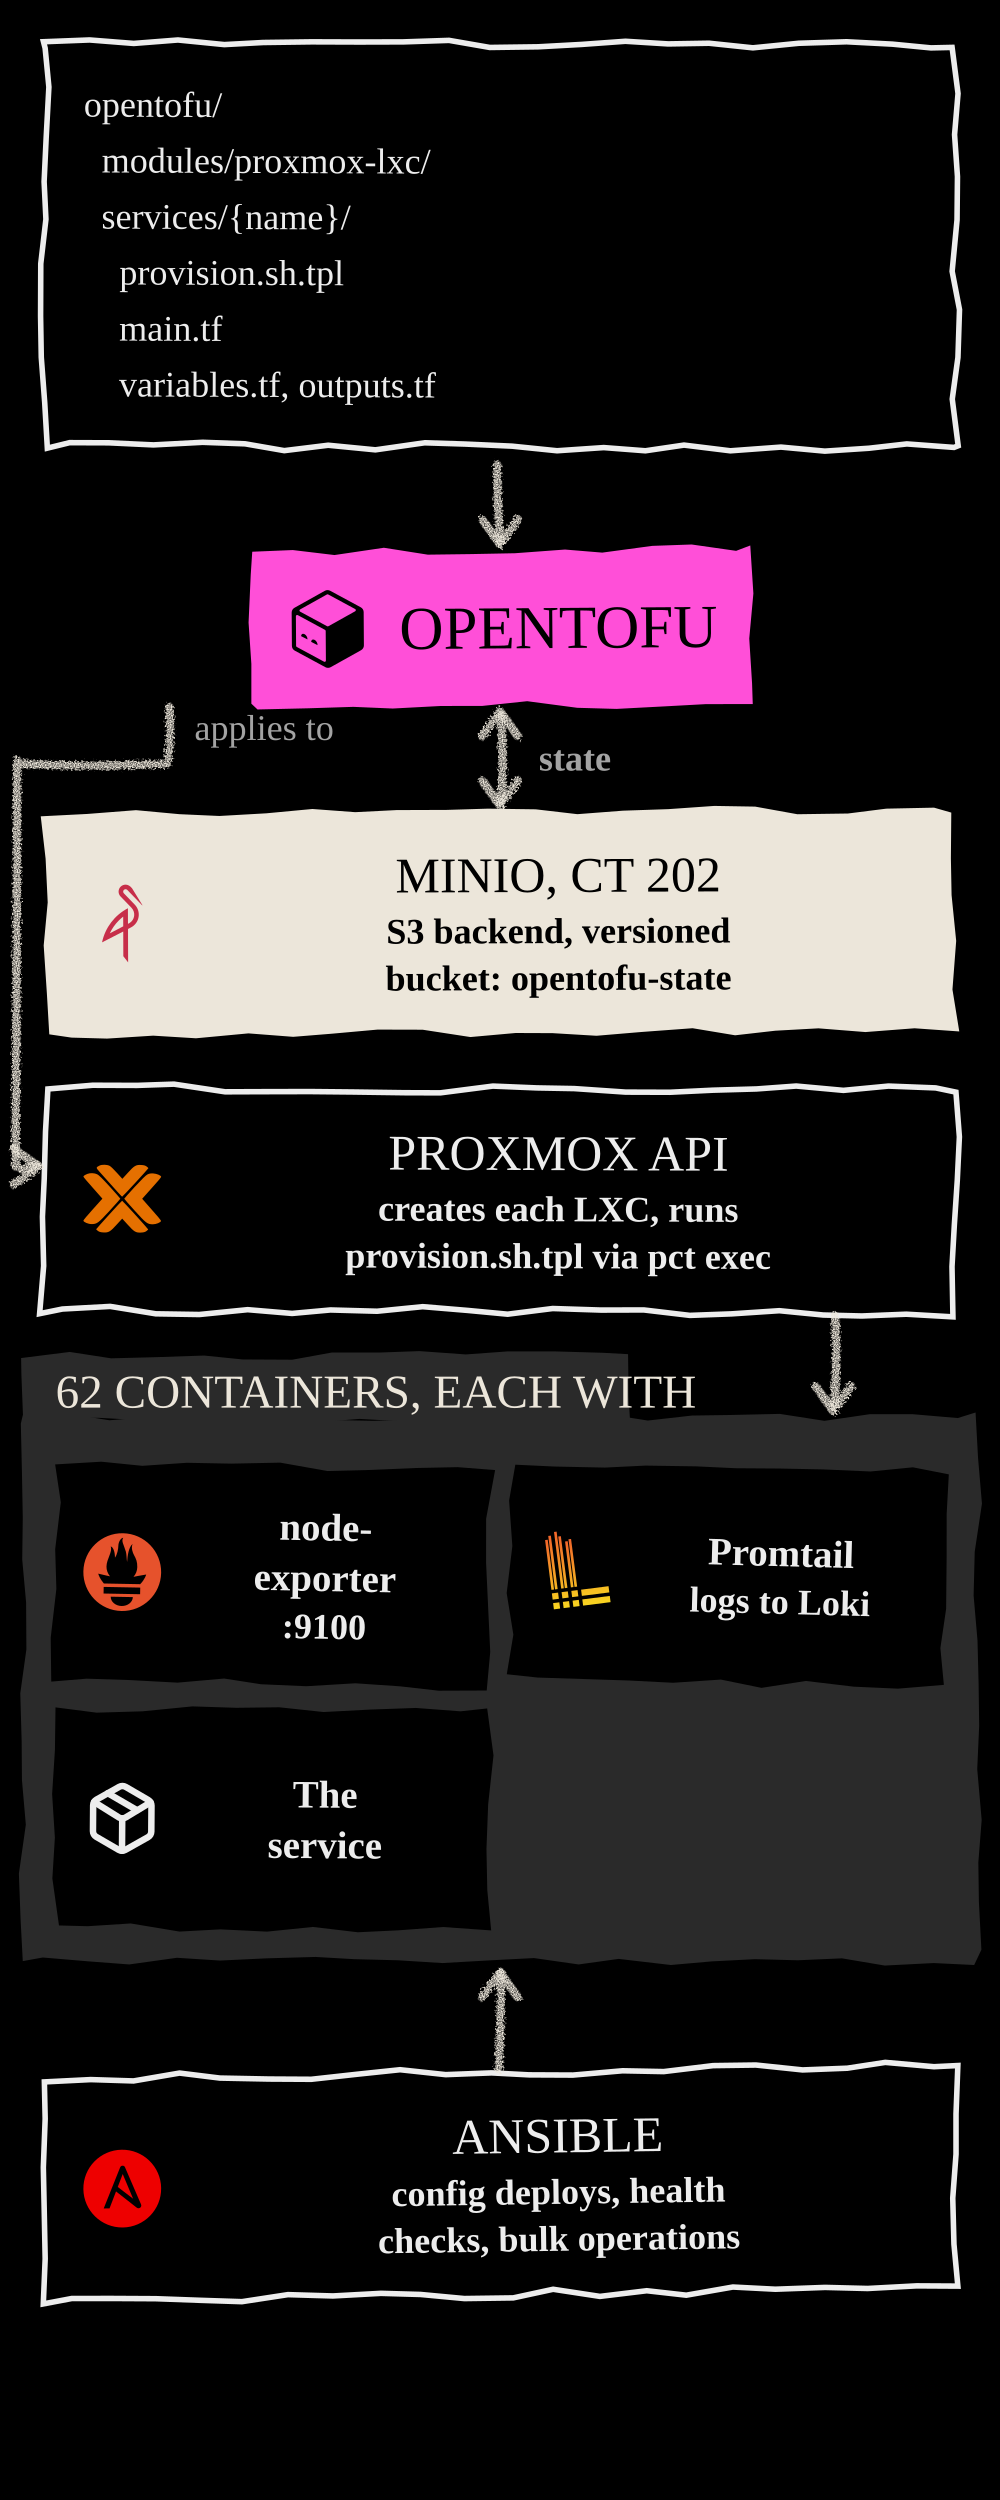
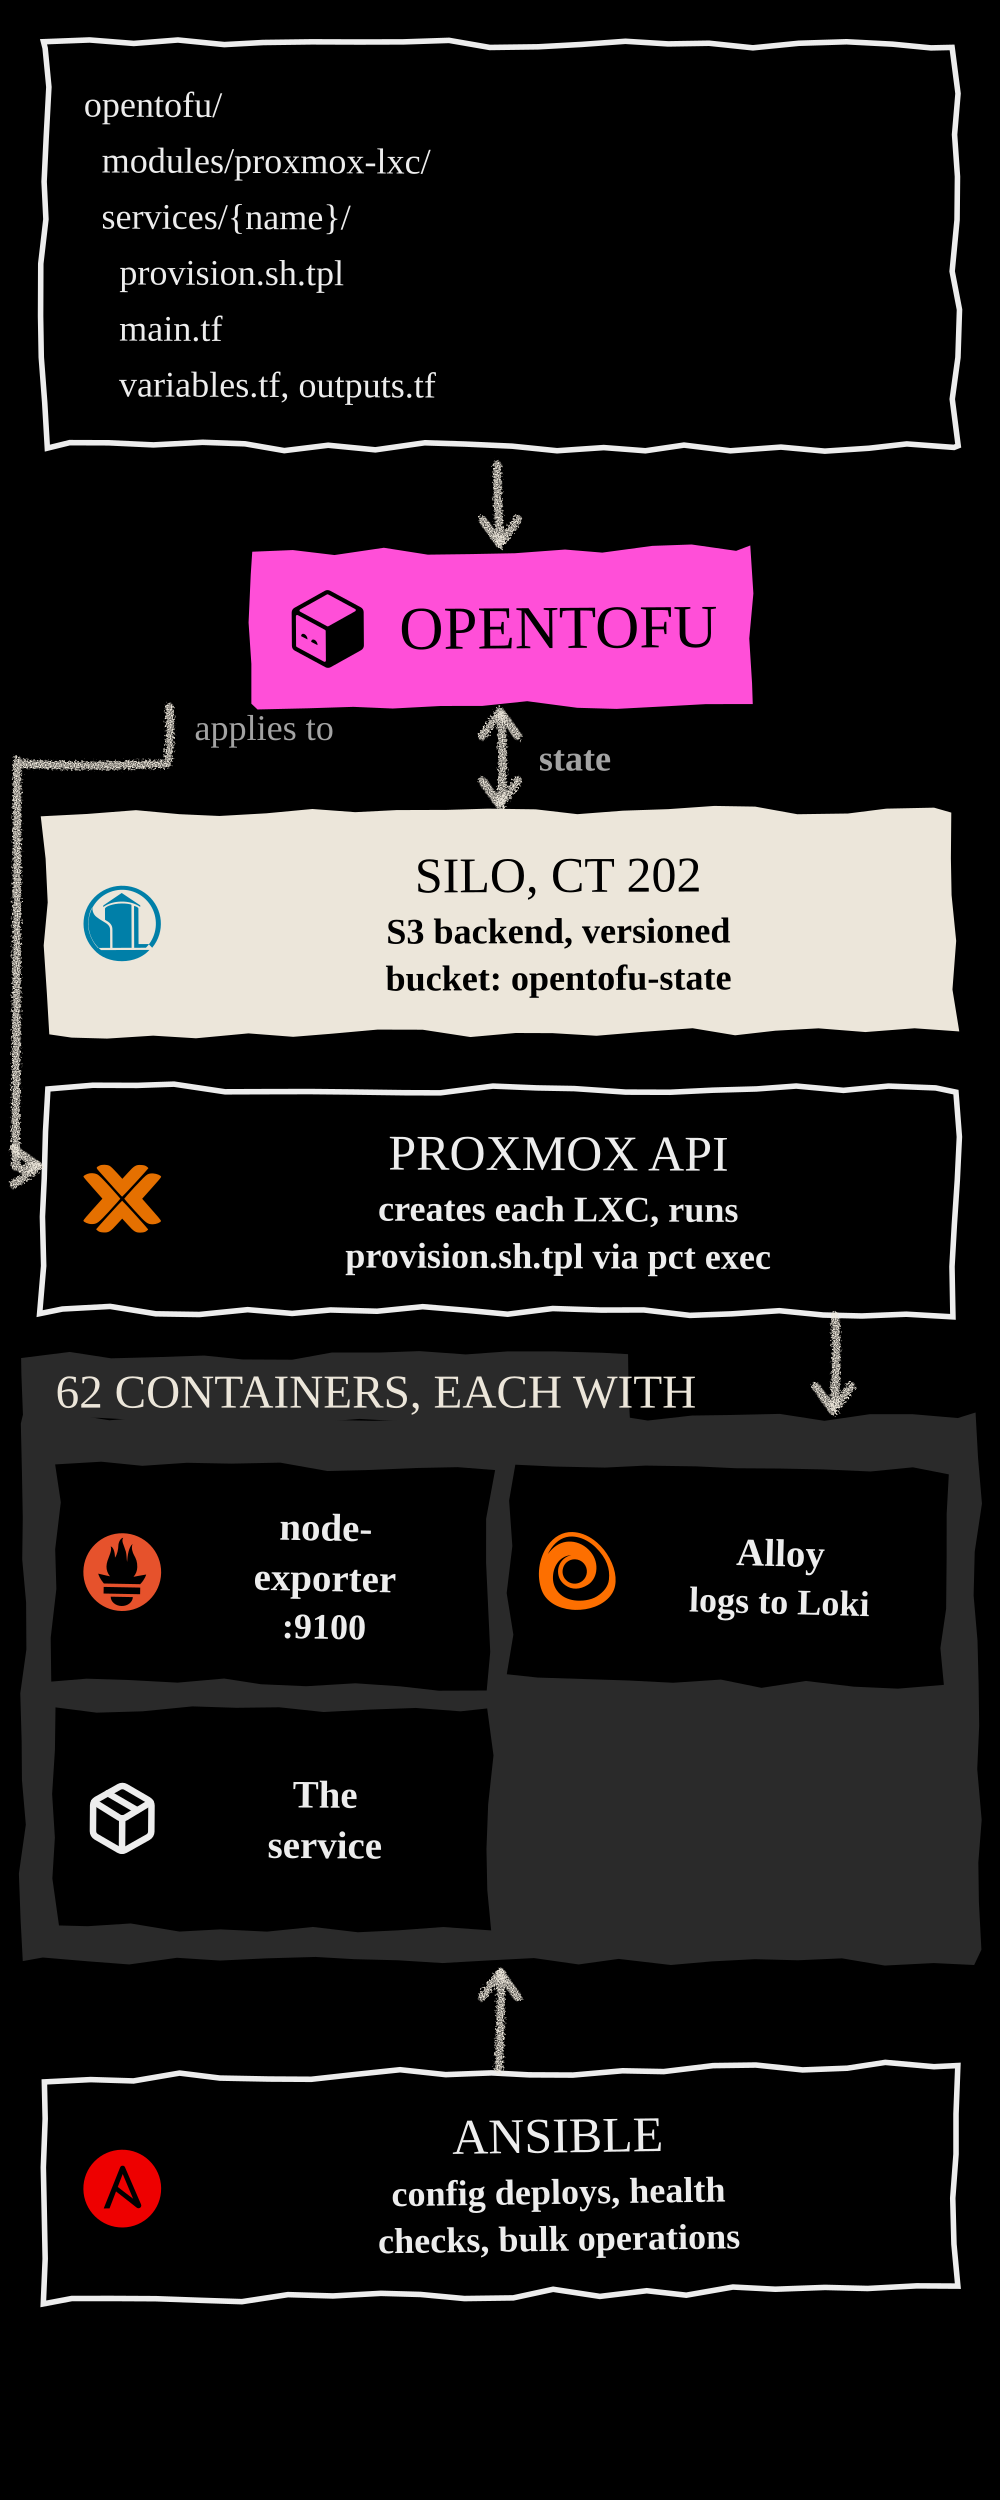
- <svg xmlns="http://www.w3.org/2000/svg" viewBox="0 0 360 900" width="360" height="900" role="img" aria-label="The OpenTofu setup: a Git repo holds a reusable Debian 12 LXC baseline module and one directory per service (provision.sh.tpl, main.tf, variables and outputs). OpenTofu reads and writes its state in MinIO (CT 202 at 192.168.0.202:9000, bucket opentofu-state, a versioned, self-hosted S3 backend) and applies to the Proxmox API, which creates each LXC and runs provision.sh.tpl through pct exec. That gives 62 containers, each running Prometheus node-exporter on port 9100, Promtail shipping logs to Loki, and the service itself. Ansible handles the operational layer across them: config deploys, health-check rollouts and bulk operations.">
+ <svg xmlns="http://www.w3.org/2000/svg" viewBox="0 0 360 900" width="360" height="900" role="img" aria-label="The OpenTofu setup: a Git repo holds a reusable Debian 13 LXC baseline module and one directory per service (provision.sh.tpl, main.tf, variables and outputs). OpenTofu reads and writes its state in Silo, the maintained MinIO fork (CT 202 at 192.168.0.202:9000, bucket opentofu-state, a versioned, self-hosted S3 backend) and applies to the Proxmox API, which creates each LXC and runs provision.sh.tpl through pct exec. That gives 62 containers, each running Prometheus node-exporter on port 9100, Grafana Alloy shipping logs to Loki, and the service itself. Ansible handles the operational layer across them: config deploys, health-check rollouts and bulk operations.">
  <defs>
    <filter id="opentofu-proxmox-immutable-homelab-tofu-flow-phone-crayon-1" filterUnits="userSpaceOnUse" x="168" y="156.4" width="23" height="49.6">
      <feTurbulence type="fractalNoise" baseFrequency="1.2" numOctaves="2" seed="3" result="n" />
      <feDisplacementMap in="SourceGraphic" in2="n" scale="2.5" result="d" />
      <feTurbulence type="fractalNoise" baseFrequency="2.2" seed="8" result="g" />
      <feColorMatrix in="g" type="matrix" values="0 0 0 0 0  0 0 0 0 0  0 0 0 0 0  0 0 0 -1.6 1.5" result="holes" />
      <feComposite in="d" in2="holes" operator="in" />
    </filter>
    <filter id="opentofu-proxmox-immutable-homelab-tofu-flow-phone-crayon-2" filterUnits="userSpaceOnUse" x="162.6" y="176" width="34.8" height="31">
      <feTurbulence type="fractalNoise" baseFrequency="1.2" numOctaves="2" seed="3" result="n" />
      <feDisplacementMap in="SourceGraphic" in2="n" scale="2.5" result="d" />
      <feTurbulence type="fractalNoise" baseFrequency="2.2" seed="8" result="g" />
      <feColorMatrix in="g" type="matrix" values="0 0 0 0 0  0 0 0 0 0  0 0 0 0 0  0 0 0 -1.6 1.5" result="holes" />
      <feComposite in="d" in2="holes" operator="in" />
    </filter>
    <filter id="opentofu-proxmox-immutable-homelab-tofu-flow-phone-crayon-3" filterUnits="userSpaceOnUse" x="169.2" y="246.3" width="23.5" height="53.8">
      <feTurbulence type="fractalNoise" baseFrequency="1.2" numOctaves="2" seed="3" result="n" />
      <feDisplacementMap in="SourceGraphic" in2="n" scale="2.5" result="d" />
      <feTurbulence type="fractalNoise" baseFrequency="2.2" seed="8" result="g" />
      <feColorMatrix in="g" type="matrix" values="0 0 0 0 0  0 0 0 0 0  0 0 0 0 0  0 0 0 -1.6 1.5" result="holes" />
      <feComposite in="d" in2="holes" operator="in" />
    </filter>
    <filter id="opentofu-proxmox-immutable-homelab-tofu-flow-phone-crayon-4" filterUnits="userSpaceOnUse" x="162.6" y="270" width="34.8" height="31">
      <feTurbulence type="fractalNoise" baseFrequency="1.2" numOctaves="2" seed="3" result="n" />
      <feDisplacementMap in="SourceGraphic" in2="n" scale="2.5" result="d" />
      <feTurbulence type="fractalNoise" baseFrequency="2.2" seed="8" result="g" />
      <feColorMatrix in="g" type="matrix" values="0 0 0 0 0  0 0 0 0 0  0 0 0 0 0  0 0 0 -1.6 1.5" result="holes" />
      <feComposite in="d" in2="holes" operator="in" />
    </filter>
    <filter id="opentofu-proxmox-immutable-homelab-tofu-flow-phone-crayon-5" filterUnits="userSpaceOnUse" x="162.6" y="245" width="34.8" height="31">
      <feTurbulence type="fractalNoise" baseFrequency="1.2" numOctaves="2" seed="3" result="n" />
      <feDisplacementMap in="SourceGraphic" in2="n" scale="2.5" result="d" />
      <feTurbulence type="fractalNoise" baseFrequency="2.2" seed="8" result="g" />
      <feColorMatrix in="g" type="matrix" values="0 0 0 0 0  0 0 0 0 0  0 0 0 0 0  0 0 0 -1.6 1.5" result="holes" />
      <feComposite in="d" in2="holes" operator="in" />
    </filter>
    <filter id="opentofu-proxmox-immutable-homelab-tofu-flow-phone-crayon-6" filterUnits="userSpaceOnUse" x="-5.4" y="243.6" width="78" height="188.2">
      <feTurbulence type="fractalNoise" baseFrequency="1.2" numOctaves="2" seed="3" result="n" />
      <feDisplacementMap in="SourceGraphic" in2="n" scale="2.5" result="d" />
      <feTurbulence type="fractalNoise" baseFrequency="2.2" seed="8" result="g" />
      <feColorMatrix in="g" type="matrix" values="0 0 0 0 0  0 0 0 0 0  0 0 0 0 0  0 0 0 -1.6 1.5" result="holes" />
      <feComposite in="d" in2="holes" operator="in" />
    </filter>
    <filter id="opentofu-proxmox-immutable-homelab-tofu-flow-phone-crayon-7" filterUnits="userSpaceOnUse" x="-6" y="402.6" width="31" height="34.8">
      <feTurbulence type="fractalNoise" baseFrequency="1.2" numOctaves="2" seed="3" result="n" />
      <feDisplacementMap in="SourceGraphic" in2="n" scale="2.5" result="d" />
      <feTurbulence type="fractalNoise" baseFrequency="2.2" seed="8" result="g" />
      <feColorMatrix in="g" type="matrix" values="0 0 0 0 0  0 0 0 0 0  0 0 0 0 0  0 0 0 -1.6 1.5" result="holes" />
      <feComposite in="d" in2="holes" operator="in" />
    </filter>
    <filter id="opentofu-proxmox-immutable-homelab-tofu-flow-phone-crayon-8" filterUnits="userSpaceOnUse" x="289.2" y="462.7" width="23.4" height="54.9">
      <feTurbulence type="fractalNoise" baseFrequency="1.2" numOctaves="2" seed="3" result="n" />
      <feDisplacementMap in="SourceGraphic" in2="n" scale="2.5" result="d" />
      <feTurbulence type="fractalNoise" baseFrequency="2.2" seed="8" result="g" />
      <feColorMatrix in="g" type="matrix" values="0 0 0 0 0  0 0 0 0 0  0 0 0 0 0  0 0 0 -1.6 1.5" result="holes" />
      <feComposite in="d" in2="holes" operator="in" />
    </filter>
    <filter id="opentofu-proxmox-immutable-homelab-tofu-flow-phone-crayon-9" filterUnits="userSpaceOnUse" x="282.6" y="488" width="34.8" height="31">
      <feTurbulence type="fractalNoise" baseFrequency="1.2" numOctaves="2" seed="3" result="n" />
      <feDisplacementMap in="SourceGraphic" in2="n" scale="2.5" result="d" />
      <feTurbulence type="fractalNoise" baseFrequency="2.2" seed="8" result="g" />
      <feColorMatrix in="g" type="matrix" values="0 0 0 0 0  0 0 0 0 0  0 0 0 0 0  0 0 0 -1.6 1.5" result="holes" />
      <feComposite in="d" in2="holes" operator="in" />
    </filter>
    <filter id="opentofu-proxmox-immutable-homelab-tofu-flow-phone-crayon-10" filterUnits="userSpaceOnUse" x="168.5" y="699.2" width="22.9" height="56.6">
      <feTurbulence type="fractalNoise" baseFrequency="1.2" numOctaves="2" seed="3" result="n" />
      <feDisplacementMap in="SourceGraphic" in2="n" scale="2.5" result="d" />
      <feTurbulence type="fractalNoise" baseFrequency="2.2" seed="8" result="g" />
      <feColorMatrix in="g" type="matrix" values="0 0 0 0 0  0 0 0 0 0  0 0 0 0 0  0 0 0 -1.6 1.5" result="holes" />
      <feComposite in="d" in2="holes" operator="in" />
    </filter>
    <filter id="opentofu-proxmox-immutable-homelab-tofu-flow-phone-crayon-11" filterUnits="userSpaceOnUse" x="162.6" y="699" width="34.8" height="31">
      <feTurbulence type="fractalNoise" baseFrequency="1.2" numOctaves="2" seed="3" result="n" />
      <feDisplacementMap in="SourceGraphic" in2="n" scale="2.5" result="d" />
      <feTurbulence type="fractalNoise" baseFrequency="2.2" seed="8" result="g" />
      <feColorMatrix in="g" type="matrix" values="0 0 0 0 0  0 0 0 0 0  0 0 0 0 0  0 0 0 -1.6 1.5" result="holes" />
      <feComposite in="d" in2="holes" operator="in" />
    </filter>
  </defs>
  <rect width="360" height="900" fill="#000000" />
  <path class="d-paper" d="M8.2,509.5 L23.8,508.8 L39.4,511.3 L55.3,510 L71.7,508.8 L87.2,510.5 L103.3,509 L119.5,511.2 L134.5,511.5 L153.5,510.9 L169.2,509.7 L184.1,508.6 L199.3,508.6 L214.9,508.5 L233.2,511.4 L249.1,509.6 L262.8,509.4 L280.7,509 L296.8,511.5 L313.2,509.1 L328.4,509.1 L344.8,510.5 L351.2,508.5 L352.1,524.9 L353.5,541.3 L350.9,558.6 L350.5,574.4 L351.9,590.6 L352.3,606.3 L352.5,621.3 L351.8,636.9 L353.4,655.2 L352.2,670.5 L352.4,684.7 L353.3,701.9 L350.7,707.4 L336.1,706.7 L318.5,707.6 L303.1,705 L287.2,705.7 L271.8,705.3 L256.2,706.1 L241.5,707.4 L222.7,705.2 L208.3,707.2 L192.2,704.9 L176.9,705.7 L159.2,706.7 L143.3,705.7 L127.5,705.3 L113.6,704.5 L96,705 L79.2,705.8 L63.7,704.8 L46.5,707.2 L32,706.1 L15.4,704.7 L8.2,706 L7.4,690.8 L6.8,674.5 L9.3,656.9 L7.9,640.8 L7.8,627 L7.3,609.6 L9.5,593.8 L9.4,576.9 L8,561.4 L8.2,546.4 L7.9,530 L7.5,512.5 Z" fill="#2a2a2a" />
  <path class="d-paper" d="M7.6,488.9 L25.1,486.7 L40,489 L55.6,488.6 L73.5,488 L87.3,489.4 L105.2,489.5 L119.5,486.9 L137,486.9 L151,486.4 L167.7,487.6 L182.8,486.5 L199.6,486.5 L216.9,487 L226.1,487.5 L226.3,502.7 L226.8,511.3 L209.4,511.7 L192.5,511.1 L178.9,511.1 L161.3,512.7 L145.5,511.7 L129.4,510.8 L113.2,512.1 L96.7,513.1 L81.8,512.1 L65.6,512.9 L49.8,511.2 L35.2,510.4 L18.4,510.5 L8.4,512.8 L7.7,494.8 Z" fill="#2a2a2a" />
  <text x="20" y="501" font-family="var(--font-anton, Anton), Impact, sans-serif" font-size="17" fill="#ece6da" text-anchor="start" dominant-baseline="central">62 CONTAINERS, EACH WITH</text>
  <g transform="rotate(0.2 180 88.5)">
    <path class="d-paper" d="M15.4,15.6 L32,14.9 L47.9,16.1 L63.8,14.8 L80.5,16.4 L94.5,15.6 L111.9,15.3 L129.1,15.3 L145,15.2 L161.4,14.6 L176.1,17.1 L193.5,16.8 L209,15.9 L224.9,14.7 L240.3,15.6 L255,15.3 L270.8,16.9 L287.3,15.2 L304.5,14.6 L321,15.4 L334.9,16.7 L342.5,16.5 L344.7,33.1 L343.5,47.9 L344.6,63 L344.5,78.6 L342.8,97.1 L345.5,110.9 L345,128.1 L343,143.1 L345.2,159.9 L343.7,160.5 L326.7,159.3 L313.1,160.9 L297.2,162 L281.4,160.6 L263.2,162 L246.5,160 L232.6,162.1 L217.6,161 L200.8,162.2 L184.6,160.6 L167.6,159.9 L153.1,159.5 L135.4,162.1 L118.4,160.5 L102.6,162.5 L88.5,160.1 L73.2,159.6 L55.5,160.6 L39.3,159.9 L25.3,159.9 L17.3,161.9 L16.3,145.6 L15,129.2 L14.7,114.4 L14.7,95.5 L16.5,79.5 L15.8,66 L16.5,49.9 L17.4,31.9 L16,17.9 Z" fill="#000000" stroke="#ededed" stroke-width="2" />
    <text x="30" y="38.1" font-family="var(--font-jetbrains-mono, 'JetBrains Mono'), Menlo, monospace" font-size="13" fill="#ededed" text-anchor="start" dominant-baseline="central" xml:space="preserve">opentofu/</text>
    <text x="30" y="58.2" font-family="var(--font-jetbrains-mono, 'JetBrains Mono'), Menlo, monospace" font-size="13" fill="#ededed" text-anchor="start" dominant-baseline="central" xml:space="preserve">  modules/proxmox-lxc/</text>
    <text x="30" y="78.4" font-family="var(--font-jetbrains-mono, 'JetBrains Mono'), Menlo, monospace" font-size="13" fill="#ededed" text-anchor="start" dominant-baseline="central" xml:space="preserve">  services/{name}/</text>
    <text x="30" y="98.5" font-family="var(--font-jetbrains-mono, 'JetBrains Mono'), Menlo, monospace" font-size="13" fill="#ededed" text-anchor="start" dominant-baseline="central" xml:space="preserve">    provision.sh.tpl</text>
    <text x="30" y="118.7" font-family="var(--font-jetbrains-mono, 'JetBrains Mono'), Menlo, monospace" font-size="13" fill="#ededed" text-anchor="start" dominant-baseline="central" xml:space="preserve">    main.tf</text>
    <text x="30" y="138.8" font-family="var(--font-jetbrains-mono, 'JetBrains Mono'), Menlo, monospace" font-size="13" fill="#ededed" text-anchor="start" dominant-baseline="central" xml:space="preserve">    variables.tf, outputs.tf</text>
  </g>
  <g transform="rotate(-0.4 180 226)">
    <path class="d-paper" d="M91,198 L105.6,197.5 L120.6,199.4 L138.4,196.9 L154.2,199.5 L169.9,199.4 L185.6,199.2 L203.6,198 L217,199.2 L235,196.9 L249.2,196.5 L265.2,198.9 L270.3,197 L271.3,214.3 L269.7,230.5 L270.6,246.6 L270.8,254.1 L254,254 L239.2,254.7 L221.7,255.5 L207.6,255 L189.6,252.5 L173.3,254.1 L158.6,254 L141.2,254.8 L127,254.1 L110.8,254.5 L92.5,254.8 L90.3,252.7 L90.4,238.4 L89.5,223.5 L90.4,206.3 Z" fill="#ff4fd8" />
    <svg x="104" y="212" width="28" height="28" viewBox="0 0 24 24">
      <g fill="#000000">
        <path d="m10.184 23.25.002-.01-.033-.017-8.388-4.611a1.684 1.684 0 0 1-.873-1.475V6.864c0-.614.335-1.18.873-1.476l9.424-5.18a1.687 1.687 0 0 1 1.622 0l8.31 4.568.022.012.006.002-.004-.001 1.09.599c.538.296.873.862.873 1.476v10.273c0 .614-.335 1.179-.873 1.475l-8.388 4.611-.03.016-1.006.553c-.505.277-1.117.277-1.622 0l-1.003-.552-.002.01Zm.603-1.158-.005-.001.012.006c.252.123.55-.055.558-.338l.001-9.147c0-.141-.078-.272-.202-.34L2.763 7.661c-.259-.142-.576.045-.576.341v9.135c0 .141.077.272.201.34l8.394 4.613.005.002Zm.556-.327Zm0 0Zm-2.539-4.802-.005.003-1.959-1.031-.003-.004c.001-.003.001-.007.001-.01.023-.305.153-.525.346-.632.194-.107.45-.101.72.041.272.143.508.397.671.691.163.293.252.628.229.935v.007ZM5.71 15.177l-.005.002-1.96-1.031-.002-.004.001-.01c.022-.304.152-.524.346-.632.194-.107.449-.101.72.042.271.143.508.396.671.69.162.294.252.628.229.935v.008Zm14.981-8.999-.003-.018a.382.382 0 0 0-.191-.25l-8.31-4.567a.388.388 0 0 0-.374 0L3.503 5.91c-.162.089-.226.265-.193.423l.009.007-.009-.007c.022.1.083.194.183.253l8.32 4.572c.116.064.258.064.374 0l8.321-4.573c.151-.089.212-.256.183-.407Zm-17.37.16Zm-.002.002c0-.001-.003-.003-.005-.006-.002-.002-.004-.004-.004-.003l.009.009Zm-.467-1.56-.003.002c.002.004.005.006.005.006l-.002-.008Zm.007.007c-.001.001-.002.001-.003.001h-.002l.005-.001Z" />
      </g>
    </svg>
    <text x="201" y="226" font-family="var(--font-anton, Anton), Impact, sans-serif" font-size="22" fill="#000000" text-anchor="middle" dominant-baseline="central">OPENTOFU</text>
  </g>
  <text x="194" y="273" font-family="var(--font-hanken-grotesk, 'Hanken Grotesk'), Arial, sans-serif" font-size="13" font-weight="700" fill="#a3a3a3" text-anchor="start" dominant-baseline="central">state</text>
  <g transform="rotate(-0.2 180 332)">
    <path class="d-paper" d="M14.8,293.3 L31.6,292.5 L49.1,291.2 L64.7,292.7 L79.1,293.4 L96,292.5 L112.6,291 L128,292.2 L142.9,291.5 L160.9,291.5 L175.8,291.1 L193,291.4 L208,293.2 L224.4,292 L240.8,291.5 L257.3,290.4 L272,290.7 L287.2,293.5 L305.4,293.3 L319.2,291.6 L336.4,291.3 L342.6,293.1 L342.4,309.6 L342.6,322.8 L344.2,339.3 L342.8,356.8 L345.2,371.9 L329.1,370.7 L311.4,372 L294.5,370.6 L279,371.4 L264.5,373 L249.2,370.4 L230.7,371.7 L214.6,373 L198.8,372 L185.5,371.9 L169.2,373.3 L152,370.6 L135.8,370.5 L119.6,371.9 L105.4,373 L89.3,371.7 L70.4,373.4 L55,372.4 L38.4,373.4 L25.6,373 L17.6,371.8 L16.8,357.3 L15.7,339.8 L17.2,324.3 L16.5,308.6 Z" fill="#ece6da" />
-     <svg x="30" y="318" width="28" height="28" viewBox="0 0 24 24">
-       <g fill="#C72E49">
-         <path d="M13.207.006c-.622-.048-1.2.194-1.621.582a2.15 2.15 0 0 0-.094 3.035l3.408 3.551a3.042 3.042 0 0 1-.664 4.688l-.463.238V7.285a15.42 15.42 0 0 0-8.017 10.486v.018l6.549-3.328v7.621L13.779 24V13.682l.896-.463a4.443 4.443 0 0 0 1.221-7.029l-3.371-3.525a.749.749 0 0 1 .037-1.055.752.752 0 0 1 1.057.037l.467.486-.006.006 4.07 4.244a.057.057 0 0 0 .082 0 .06.06 0 0 0 0-.07l-3.141-5.143-.148.142.148-.144C14.495.393 13.829.054 13.207.006Zm-.902 9.865v2.994l-4.152 2.148a13.979 13.979 0 0 1 2.768-3.928 14.178 14.178 0 0 1 1.385-1.215z" />
+     <svg x="30" y="318" width="28" height="28" viewBox="230 213 570 570">
+       <g fill="#007FA8">
+         <path d="M 734 676 A 283.5 278.5 0 1 0 310 692 L 359 692 A 247 248.5 0 1 1 688 676 Z M 300.57 375 C 292 390 300 430 328 450 C 343 461 357 472 374 481 C 410 501 426 517 426 544 L 426 676 L 336 676 C 308 647 286 608 274 565 C 262 522 263 479 272 439 C 278 413 286 389 300.57 375 Z M 602 373 Q 602 368 607 370 C 619 374 634 381 634 389 L 634 647 Q 634 649 636 649 L 708 649 L 734 676 L 602 676 Z M 310 692 L 714 692 C 668 743 596 774 512 774 C 428 774 355 743 310 692 Z M 389 389 C 389 374 447 351 512 351 C 540 351 565 354 580 359 Q 583 360 583 364 L 583 676 L 443 676 L 443 541 C 443 509 426 490 389 470 Z M 512 274 L 647 365 Q 649 370 647 376 C 609 350 563 337 512 337 C 460 337 414 350 377 376 Q 375 370 377 365 Z" />
      </g>
    </svg>
-     <text x="201" y="315.1" font-family="var(--font-anton, Anton), Impact, sans-serif" font-size="18" fill="#000000" text-anchor="middle" dominant-baseline="central">MINIO, CT 202</text>
+     <text x="201" y="315.1" font-family="var(--font-anton, Anton), Impact, sans-serif" font-size="18" fill="#000000" text-anchor="middle" dominant-baseline="central">SILO, CT 202</text>
    <text x="201" y="335.2" font-family="var(--font-hanken-grotesk, 'Hanken Grotesk'), Arial, sans-serif" font-size="13" font-weight="600" fill="#000000" text-anchor="middle" dominant-baseline="central">S3 backend, versioned</text>
    <text x="201" y="352.1" font-family="var(--font-hanken-grotesk, 'Hanken Grotesk'), Arial, sans-serif" font-size="13" font-weight="600" fill="#000000" text-anchor="middle" dominant-baseline="central">bucket: opentofu-state</text>
  </g>
  <text x="70" y="262" font-family="var(--font-hanken-grotesk, 'Hanken Grotesk'), Arial, sans-serif" font-size="13" fill="#a3a3a3" text-anchor="start" dominant-baseline="central">applies to</text>
  <g transform="rotate(0.2 180 432)">
    <path class="d-paper" d="M17.1,392.6 L33.2,391.2 L49.2,391.2 L62.5,390.7 L80.9,393.4 L94.5,393.3 L111.4,393.2 L126.7,393.3 L145.5,393.5 L158.4,393.5 L177.3,391 L193.1,391.6 L206.6,391.8 L225.1,393 L241,393 L256.5,392.2 L272.2,391.7 L286.5,390.6 L303.5,392.1 L319.7,390.5 L336.7,391.1 L344,392.6 L345.3,408.7 L344.6,424.3 L343.6,440.3 L342.8,455.4 L343.2,473.5 L326.4,472.6 L310.4,473.3 L296.5,473 L280.7,471.5 L263.5,472.7 L248.5,473.3 L231.9,471.4 L216.5,471.5 L199.1,471 L182.9,473.1 L168.6,471.8 L152.3,470.5 L135.9,472.2 L119.1,471.8 L105.3,473.1 L89.3,471.8 L71.9,473.6 L56.2,473.4 L39.8,470.8 L22.6,471.8 L14.4,473.5 L15.8,456.3 L15.3,438.6 L15.9,424.9 L16.3,407.9 Z" fill="#000000" stroke="#ededed" stroke-width="2" />
    <svg x="30" y="418" width="28" height="28" viewBox="0 0 24 24">
      <g fill="#E57000">
        <path d="M4.928 1.825c-1.09.553-1.09.64-.07 1.78 5.655 6.295 7.004 7.782 7.107 7.782.139.017 7.971-8.542 8.058-8.801.034-.07-.208-.312-.519-.536-.415-.312-.864-.433-1.712-.467-1.59-.104-2.144.242-4.115 2.455-.899 1.003-1.66 1.833-1.66 1.833-.017 0-.76-.813-1.642-1.798S8.473 2.1 8.127 1.91c-.796-.45-2.421-.484-3.2-.086zM1.297 4.367C.45 4.695 0 5.007 0 5.248c0 .121 1.331 1.678 2.94 3.459 1.625 1.78 2.939 3.268 2.939 3.302 0 .035-1.331 1.522-2.94 3.303C1.314 17.11.017 18.683.035 18.822c.086.467 1.504 1.055 2.541 1.055 1.678-.018 2.058-.312 5.603-4.202 1.78-1.954 3.233-3.614 3.233-3.666 0-.069-1.435-1.694-3.199-3.63-2.3-2.508-3.423-3.632-3.96-3.874-.812-.398-2.126-.467-2.956-.138zm18.467.12c-.502.26-1.764 1.505-3.943 3.891-1.763 1.937-3.199 3.562-3.199 3.631 0 .07 1.453 1.712 3.234 3.666 3.544 3.89 3.925 4.184 5.602 4.202 1.038 0 2.455-.588 2.542-1.055.017-.156-1.28-1.712-2.905-3.493-1.608-1.78-2.94-3.285-2.94-3.32 0-.034 1.332-1.539 2.94-3.32C22.72 6.91 24.017 5.352 24 5.214c-.087-.45-1.366-.968-2.473-1.038-.795-.034-1.21.035-1.763.312zM7.954 16.973c-2.144 2.369-3.908 4.374-3.943 4.46-.034.07.208.312.52.537.414.311.864.432 1.711.467 1.574.103 2.161-.26 4.15-2.508.864-.968 1.608-1.78 1.625-1.78s.761.812 1.643 1.798c2.023 2.248 2.559 2.576 4.132 2.49.848-.035 1.297-.156 1.712-.467.311-.225.553-.467.519-.536-.087-.26-7.92-8.819-8.058-8.801-.069 0-1.867 1.954-4.011 4.34z" />
      </g>
    </svg>
    <text x="201" y="415.1" font-family="var(--font-anton, Anton), Impact, sans-serif" font-size="18" fill="#ededed" text-anchor="middle" dominant-baseline="central">PROXMOX API</text>
    <text x="201" y="435.2" font-family="var(--font-hanken-grotesk, 'Hanken Grotesk'), Arial, sans-serif" font-size="13" font-weight="600" fill="#ededed" text-anchor="middle" dominant-baseline="central">creates each LXC, runs</text>
    <text x="201" y="452.1" font-family="var(--font-hanken-grotesk, 'Hanken Grotesk'), Arial, sans-serif" font-size="13" font-weight="600" fill="#ededed" text-anchor="middle" dominant-baseline="central">provision.sh.tpl via pct exec</text>
  </g>
  <g transform="rotate(1.1 98 567)">
    <path class="d-paper" d="M19.1,528.7 L35.7,527.4 L50.5,528.6 L66.5,527.2 L82.5,527.2 L100.1,526.5 L117.2,529.2 L130.9,528.6 L148.9,527.5 L164,526.9 L177.5,527.7 L174.6,545.3 L174.9,561.2 L175.8,575 L177,593.2 L176,607.1 L158.7,607.5 L144.9,606.2 L128.7,605.4 L111,606.8 L94.7,606.4 L81.4,604.6 L64.7,606.4 L47.3,605.8 L31.9,605.6 L19.2,606.9 L18.7,591.1 L20.4,573.5 L19.7,559.2 L21.4,542.3 Z" fill="#000000" />
    <svg x="30" y="553" width="28" height="28" viewBox="0 0 24 24">
      <g fill="#E6522C">
        <path d="M12 0C5.373 0 0 5.372 0 12c0 6.627 5.373 12 12 12s12-5.373 12-12c0-6.628-5.373-12-12-12zm0 22.46c-1.885 0-3.414-1.26-3.414-2.814h6.828c0 1.553-1.528 2.813-3.414 2.813zm5.64-3.745H6.36v-2.046h11.28v2.046zm-.04-3.098H6.391c-.037-.043-.075-.086-.111-.13-1.155-1.401-1.427-2.133-1.69-2.879-.005-.025 1.4.287 2.395.511 0 0 .513.119 1.262.255-.72-.843-1.147-1.915-1.147-3.01 0-2.406 1.845-4.508 1.18-6.207.648.053 1.34 1.367 1.387 3.422.689-.951.977-2.69.977-3.755 0-1.103.727-2.385 1.454-2.429-.648 1.069.168 1.984.894 4.256.272.854.237 2.29.447 3.201.07-1.892.395-4.652 1.595-5.605-.529 1.2.079 2.702.494 3.424.671 1.164 1.078 2.047 1.078 3.716a4.642 4.642 0 01-1.11 2.996c.792-.149 1.34-.283 1.34-.283l2.573-.502s-.374 1.538-1.81 3.019z" />
      </g>
    </svg>
    <text x="117" y="549.5" font-family="var(--font-hanken-grotesk, 'Hanken Grotesk'), Arial, sans-serif" font-size="14" font-weight="600" fill="#ededed" text-anchor="middle" dominant-baseline="central">node-</text>
    <text x="117" y="567.7" font-family="var(--font-hanken-grotesk, 'Hanken Grotesk'), Arial, sans-serif" font-size="14" font-weight="600" fill="#ededed" text-anchor="middle" dominant-baseline="central">exporter</text>
    <text x="117" y="585.2" font-family="var(--font-hanken-grotesk, 'Hanken Grotesk'), Arial, sans-serif" font-size="13" font-weight="600" fill="#ededed" text-anchor="middle" dominant-baseline="central">:9100</text>
  </g>
  <g transform="rotate(1.5 262 567)">
    <path class="d-paper" d="M184.5,529.3 L198.6,529.6 L216.8,529.5 L231.4,528.4 L249.6,528.2 L263.9,528.5 L279.5,528.2 L295.3,528.1 L312.4,528.4 L327.6,526.5 L340.6,528.7 L340.2,542.9 L340.6,558.8 L340.9,577.1 L339.2,591.3 L340.8,604.5 L324.3,606.3 L308.4,606 L291.1,604.4 L275.2,607.3 L260.5,604.7 L243.3,606.3 L227.3,605.9 L211.2,605.8 L194.5,605.7 L183.4,604.8 L185.4,590.5 L182.6,575.6 L184.2,558.6 L182.6,542.3 Z" fill="#000000" />
-     <svg x="194" y="553" width="28" height="28" viewBox="0 0 512 512">
-       <linearGradient id="opentofu-proxmox-immutable-homelab-tofu-flow-phone-l5-loki_svg__a" x1="463.364" x2="463.364" y1="1503.207" y2="872.395" gradientTransform="rotate(-8.748 -5497.517 3160.456)" gradientUnits="userSpaceOnUse">
-         <stop offset="0" style="stop-color:#faed1e" />
-         <stop offset="1" style="stop-color:#f15b2b" />
-       </linearGradient>
-       <path d="m139.6 464.9-40.8 6.3 6.3 40.8 40.8-6.3z" style="fill:url(#opentofu-proxmox-immutable-homelab-tofu-flow-phone-l5-loki_svg__a)" />
-       <linearGradient id="opentofu-proxmox-immutable-homelab-tofu-flow-phone-l5-loki_svg__b" x1="727.713" x2="727.713" y1="1503.207" y2="872.395" gradientTransform="rotate(-8.748 -5497.517 3160.456)" gradientUnits="userSpaceOnUse">
-         <stop offset="0" style="stop-color:#faed1e" />
-         <stop offset="1" style="stop-color:#f15b2b" />
-       </linearGradient>
-       <path d="M286.9 418.6 467 390.9l-6.3-40.8-180.1 27.7z" style="fill:url(#opentofu-proxmox-immutable-homelab-tofu-flow-phone-l5-loki_svg__b)" />
-       <linearGradient id="opentofu-proxmox-immutable-homelab-tofu-flow-phone-l5-loki_svg__c" x1="592.596" x2="592.596" y1="1503.207" y2="872.395" gradientTransform="rotate(-8.748 -5497.517 3160.456)" gradientUnits="userSpaceOnUse">
-         <stop offset="0" style="stop-color:#faed1e" />
-         <stop offset="1" style="stop-color:#f15b2b" />
-       </linearGradient>
-       <path d="m216.7 387.6 6.3 40.8 40.8-6.2-6.3-40.9z" style="fill:url(#opentofu-proxmox-immutable-homelab-tofu-flow-phone-l5-loki_svg__c)" />
-       <linearGradient id="opentofu-proxmox-immutable-homelab-tofu-flow-phone-l5-loki_svg__d" x1="527.971" x2="527.971" y1="1503.207" y2="872.395" gradientTransform="rotate(-8.748 -5497.517 3160.456)" gradientUnits="userSpaceOnUse">
-         <stop offset="0" style="stop-color:#faed1e" />
-         <stop offset="1" style="stop-color:#f15b2b" />
-       </linearGradient>
-       <path d="m209.8 495.9-6.3-40.8-40.8 6.3 6.2 40.8z" style="fill:url(#opentofu-proxmox-immutable-homelab-tofu-flow-phone-l5-loki_svg__d)" />
-       <linearGradient id="opentofu-proxmox-immutable-homelab-tofu-flow-phone-l5-loki_svg__e" x1="463.348" x2="463.348" y1="1503.207" y2="872.395" gradientTransform="rotate(-8.748 -5497.517 3160.456)" gradientUnits="userSpaceOnUse">
-         <stop offset="0" style="stop-color:#faed1e" />
-         <stop offset="1" style="stop-color:#f15b2b" />
-       </linearGradient>
-       <path d="m95.2 448.1 40.8-6.3-6.2-40.8-40.8 6.3z" style="fill:url(#opentofu-proxmox-immutable-homelab-tofu-flow-phone-l5-loki_svg__e)" />
-       <linearGradient id="opentofu-proxmox-immutable-homelab-tofu-flow-phone-l5-loki_svg__f" x1="727.719" x2="727.719" y1="1503.207" y2="872.395" gradientTransform="rotate(-8.748 -5497.517 3160.456)" gradientUnits="userSpaceOnUse">
-         <stop offset="0" style="stop-color:#faed1e" />
-         <stop offset="1" style="stop-color:#f15b2b" />
-       </linearGradient>
-       <path d="m470.6 414-180.2 27.7 6.3 40.8 180.1-27.7z" style="fill:url(#opentofu-proxmox-immutable-homelab-tofu-flow-phone-l5-loki_svg__f)" />
-       <linearGradient id="opentofu-proxmox-immutable-homelab-tofu-flow-phone-l5-loki_svg__g" x1="592.62" x2="592.62" y1="1503.207" y2="872.395" gradientTransform="rotate(-8.748 -5497.517 3160.456)" gradientUnits="userSpaceOnUse">
-         <stop offset="0" style="stop-color:#faed1e" />
-         <stop offset="1" style="stop-color:#f15b2b" />
-       </linearGradient>
-       <path d="m226.6 451.5 6.2 40.8 40.8-6.2-6.2-40.9z" style="fill:url(#opentofu-proxmox-immutable-homelab-tofu-flow-phone-l5-loki_svg__g)" />
-       <linearGradient id="opentofu-proxmox-immutable-homelab-tofu-flow-phone-l5-loki_svg__h" x1="527.982" x2="527.982" y1="1503.207" y2="872.395" gradientTransform="rotate(-8.748 -5497.517 3160.456)" gradientUnits="userSpaceOnUse">
-         <stop offset="0" style="stop-color:#faed1e" />
-         <stop offset="1" style="stop-color:#f15b2b" />
-       </linearGradient>
-       <path d="m159.1 438.3 40.8-6.3-6.2-40.8-40.9 6.3z" style="fill:url(#opentofu-proxmox-immutable-homelab-tofu-flow-phone-l5-loki_svg__h)" />
-       <linearGradient id="opentofu-proxmox-immutable-homelab-tofu-flow-phone-l5-loki_svg__i" x1="451.427" x2="451.427" y1="1490.954" y2="892.684" gradientTransform="rotate(-8.748 -5497.517 3160.456)" gradientUnits="userSpaceOnUse">
-         <stop offset="0" style="stop-color:#faed1e" />
-         <stop offset="1" style="stop-color:#f15b2b" />
-       </linearGradient>
-       <path d="m85.4 384.2 17.2-2.6L52.4 55l-17.2 2.7z" style="fill:url(#opentofu-proxmox-immutable-homelab-tofu-flow-phone-l5-loki_svg__i)" />
-       <linearGradient id="opentofu-proxmox-immutable-homelab-tofu-flow-phone-l5-loki_svg__j" x1="475.403" x2="475.403" y1="1507.547" y2="865.212" gradientTransform="rotate(-8.748 -5497.517 3160.456)" gradientUnits="userSpaceOnUse">
-         <stop offset="0" style="stop-color:#faed1e" />
-         <stop offset="1" style="stop-color:#f15b2b" />
-       </linearGradient>
-       <path d="m109.1 380.6 17.2-2.7L72.4 27.3 55.2 30z" style="fill:url(#opentofu-proxmox-immutable-homelab-tofu-flow-phone-l5-loki_svg__j)" />
-       <linearGradient id="opentofu-proxmox-immutable-homelab-tofu-flow-phone-l5-loki_svg__k" x1="516.347" x2="516.347" y1="1522.126" y2="841.07" gradientTransform="rotate(-8.748 -5497.517 3160.456)" gradientUnits="userSpaceOnUse">
-         <stop offset="0" style="stop-color:#faed1e" />
-         <stop offset="1" style="stop-color:#f15b2b" />
-       </linearGradient>
-       <path d="m149.6 374.3 17.2-2.6L109.6 0 92.4 2.7z" style="fill:url(#opentofu-proxmox-immutable-homelab-tofu-flow-phone-l5-loki_svg__k)" />
-       <linearGradient id="opentofu-proxmox-immutable-homelab-tofu-flow-phone-l5-loki_svg__l" x1="540.284" x2="540.284" y1="1499.477" y2="878.573" gradientTransform="rotate(-8.748 -5497.517 3160.456)" gradientUnits="userSpaceOnUse">
-         <stop offset="0" style="stop-color:#faed1e" />
-         <stop offset="1" style="stop-color:#f15b2b" />
-       </linearGradient>
-       <path d="m173.2 370.7 17.3-2.7-52.2-338.8-17.2 2.6z" style="fill:url(#opentofu-proxmox-immutable-homelab-tofu-flow-phone-l5-loki_svg__l)" />
-       <linearGradient id="opentofu-proxmox-immutable-homelab-tofu-flow-phone-l5-loki_svg__m" x1="580.705" x2="580.705" y1="1473.369" y2="921.807" gradientTransform="rotate(-8.748 -5497.517 3160.456)" gradientUnits="userSpaceOnUse">
-         <stop offset="0" style="stop-color:#faed1e" />
-         <stop offset="1" style="stop-color:#f15b2b" />
-       </linearGradient>
-       <path d="m213.2 364.6 17.2-2.7-46.3-301-17.2 2.6z" style="fill:url(#opentofu-proxmox-immutable-homelab-tofu-flow-phone-l5-loki_svg__m)" />
-       <linearGradient id="opentofu-proxmox-immutable-homelab-tofu-flow-phone-l5-loki_svg__n" x1="604.677" x2="604.677" y1="1481.326" y2="908.627" gradientTransform="rotate(-8.748 -5497.517 3160.456)" gradientUnits="userSpaceOnUse">
-         <stop offset="0" style="stop-color:#faed1e" />
-         <stop offset="1" style="stop-color:#f15b2b" />
-       </linearGradient>
-       <path d="m236.9 360.9 17.2-2.6L206 45.7l-17.2 2.6z" style="fill:url(#opentofu-proxmox-immutable-homelab-tofu-flow-phone-l5-loki_svg__n)" />
+     <svg x="194" y="553" width="27.7" height="28" viewBox="0 0 373.46 377.76">
+       <defs />
+       <g id="opentofu-proxmox-immutable-homelab-tofu-flow-phone-l5-Layer_1-2">
+         <path fill="#fd6f00" d="M341.1,122.44c-16.59-28.61-37.84-53.88-62.09-74.04l-.46-.38h0c-4.83-4-9.77-7.81-14.82-11.38C229.81,12.67,192.7,0,156.4,0,110.29,0,68.52,24.6,38.78,69.28-3.05,132.1-11.97,220.16,16.56,288.4c21.41,51.21,77,84.43,148.69,88.87,5.22,.32,10.48,.48,15.73,.48,33.19,0,66.7-6.39,95.83-18.41,37.05-15.29,65.41-38.69,82-67.68,24.64-43.05,17.85-107.89-17.72-169.23Zm-167.56,9.61c16.31,0,32.55,6.68,44.23,19.78,10.53,11.81,15.83,27.01,14.93,42.8-.88,15.48-7.64,29.71-19.03,40.19l-1.37,1.22c-20.12,17.41-48.83,18.87-70.36,5.28-4.91-3.46-9.62-7.66-14.06-12.65-1.15-1.29-2.22-2.64-3.22-4.04-3.53-5.16-6.14-10.73-7.85-16.51-.1-.36-.21-.71-.3-1.07-.01-.05-.02-.09-.04-.14-5.24-20.41,.74-44.18,17.09-59.28l1.25-1.15c11.16-9.67,24.96-14.43,38.73-14.43Zm-17.14-110.3c31.78,0,64.55,11.29,94.77,32.66,4.64,3.28,9.17,6.78,13.61,10.45l7.28,6.58c55.73,51.82,73.16,102.36,68.8,154.66-2.86,34.34-24.74,61.76-56.1,83-29.86,20.22-75.54,26.01-108.18,22.51-32.05-3.43-65.27-16.35-86.72-45.41-17.74-24.04-23.01-49.86-20.61-77.56,2.39-27.56,13.45-53.33,31.39-71.26,10.06-10.06,27.24-22.69,54.67-25-12.84,2.95-25.13,9.07-35.64,18.44-21.29,18.99-30.15,46.78-26.04,73.07,1.76,12.01,6.22,23.58,13.47,33.59,1.84,2.64,3.84,5.22,6.04,7.68,5.26,5.9,11.21,10.83,17.61,14.81,31.35,21.18,70.41,19.51,108.55-5.78,20.78-13.78,34.83-37.67,38.53-65.56,4.49-33.78-6.35-68.43-29.75-95.06-25.45-28.96-60.67-46.1-96.64-47.02-33.44-.88-64.37,12.31-89.46,38.08-7.68,7.89-14.67,16.43-20.91,25.48,4.51-10.06,9.79-19.7,15.82-28.77,25.58-38.42,60.92-59.58,99.51-59.58Z" />
+       </g>
    </svg>
-     <text x="281" y="558.6" font-family="var(--font-hanken-grotesk, 'Hanken Grotesk'), Arial, sans-serif" font-size="14" font-weight="600" fill="#ededed" text-anchor="middle" dominant-baseline="central">Promtail</text>
-     <text x="281" y="576.1" font-family="var(--font-hanken-grotesk, 'Hanken Grotesk'), Arial, sans-serif" font-size="13" font-weight="600" fill="#ededed" text-anchor="middle" dominant-baseline="central">logs to Loki</text>
+     <text x="280.8" y="558.6" font-family="var(--font-hanken-grotesk, 'Hanken Grotesk'), Arial, sans-serif" font-size="14" font-weight="600" fill="#ededed" text-anchor="middle" dominant-baseline="central">Alloy</text>
+     <text x="280.8" y="576.1" font-family="var(--font-hanken-grotesk, 'Hanken Grotesk'), Arial, sans-serif" font-size="13" font-weight="600" fill="#ededed" text-anchor="middle" dominant-baseline="central">logs to Loki</text>
  </g>
  <g transform="rotate(0.4 98 655)">
    <path class="d-paper" d="M19.7,615.2 L34.5,617 L51,616.4 L69,614.5 L84.8,614.9 L100.2,614.6 L116.2,616.2 L133,615.2 L149.4,614.5 L165.5,615.6 L175.1,614.5 L177.5,631.4 L175.7,649 L175.2,665.1 L175.6,679.9 L177.1,694.4 L159.7,693.3 L143.7,694.6 L129.1,695.4 L112.9,693.6 L96.4,695.4 L79.6,694.7 L64.9,695.6 L47.3,692.8 L31.8,693.9 L21.5,693.7 L19,676.8 L19.8,662.1 L18.7,646.4 L19.6,630.5 Z" fill="#000000" />
    <svg x="30" y="641" width="28" height="28" viewBox="0 0 24 24">
      <g fill="none" stroke="#ededed" stroke-width="2" stroke-linecap="round" stroke-linejoin="round">
        <path d="M11 21.73a2 2 0 0 0 2 0l7-4A2 2 0 0 0 21 16V8a2 2 0 0 0-1-1.73l-7-4a2 2 0 0 0-2 0l-7 4A2 2 0 0 0 3 8v8a2 2 0 0 0 1 1.73z" />
        <path d="M12 22V12" />
        <path d="m3.3 7 7.703 4.734a2 2 0 0 0 1.994 0L20.7 7" />
        <path d="m7.5 4.27 9 5.15" />
      </g>
    </svg>
    <text x="117" y="645.9" font-family="var(--font-hanken-grotesk, 'Hanken Grotesk'), Arial, sans-serif" font-size="14" font-weight="600" fill="#ededed" text-anchor="middle" dominant-baseline="central">The</text>
    <text x="117" y="664.1" font-family="var(--font-hanken-grotesk, 'Hanken Grotesk'), Arial, sans-serif" font-size="14" font-weight="600" fill="#ededed" text-anchor="middle" dominant-baseline="central">service</text>
  </g>
  <g transform="rotate(-0.8 180 786)">
    <path class="d-paper" d="M16.5,747.2 L33.2,746.6 L48.6,747.3 L65.2,744.7 L79.7,746.7 L97.4,747.3 L112.6,747.6 L129.2,746 L144.6,744.6 L161,746.6 L177.5,746.2 L191,747.1 L206.8,747.4 L224.7,746.1 L239.5,746.6 L257.3,744.7 L272.7,744.7 L289.5,746.7 L305.6,746.3 L319.3,744.4 L336.8,746.2 L345.4,745.9 L344.5,763.3 L344.3,777.8 L342.9,793.6 L343.1,810.2 L344.3,825.3 L329.5,825 L311.8,825.7 L296.5,825.1 L278.6,825.5 L263.3,824.5 L246.5,827.2 L232.3,825.4 L215.4,827.2 L198.6,824.4 L184.2,827.3 L166.6,827.3 L150.8,825.6 L136.6,825 L119.3,825.7 L103.1,825 L86.5,827.3 L71.5,826.6 L55.5,825.8 L40.1,825.5 L25.3,825.3 L15,827.1 L15.9,810.9 L15.8,793.6 L15.7,778 L16.6,760.5 Z" fill="#000000" stroke="#ededed" stroke-width="2" />
    <svg x="30" y="772" width="28" height="28" viewBox="0 0 24 24">
      <g fill="#EE0000">
        <path d="M10.617 11.473l4.686 3.695-3.102-7.662zM12 0C5.371 0 0 5.371 0 12s5.371 12 12 12 12-5.371 12-12S18.629 0 12 0zm5.797 17.305c-.011.471-.403.842-.875.83-.236 0-.416-.09-.664-.293l-6.19-5-2.079 5.203H6.191L11.438 5.44c.124-.314.427-.52.764-.506.326-.014.63.189.742.506l4.774 11.494c.045.111.08.234.08.348-.001.009-.001.009-.001.023z" />
      </g>
    </svg>
    <text x="201" y="769.1" font-family="var(--font-anton, Anton), Impact, sans-serif" font-size="18" fill="#ededed" text-anchor="middle" dominant-baseline="central">ANSIBLE</text>
    <text x="201" y="789.3" font-family="var(--font-hanken-grotesk, 'Hanken Grotesk'), Arial, sans-serif" font-size="13" font-weight="600" fill="#ededed" text-anchor="middle" dominant-baseline="central">config deploys, health</text>
    <text x="201" y="806.2" font-family="var(--font-hanken-grotesk, 'Hanken Grotesk'), Arial, sans-serif" font-size="13" font-weight="600" fill="#ededed" text-anchor="middle" dominant-baseline="central">checks, bulk operations</text>
  </g>
  <g class="d-flow">
    <path d="M179,167.4 Q179.1,182.3 180,195" fill="none" stroke="#ece6da" stroke-width="3" stroke-linecap="round" stroke-linejoin="round" filter="url(#opentofu-proxmox-immutable-homelab-tofu-flow-phone-crayon-1)" />
    <path d="M173.6,187 L180,196 L186.4,187" fill="none" stroke="#ece6da" stroke-width="3" stroke-linecap="round" stroke-linejoin="round" filter="url(#opentofu-proxmox-immutable-homelab-tofu-flow-phone-crayon-2)" />
  </g>
  <g class="d-flow">
    <path d="M180.2,257.3 Q181.7,273 180.2,289.1" fill="none" stroke="#ece6da" stroke-width="3" stroke-linecap="round" stroke-linejoin="round" filter="url(#opentofu-proxmox-immutable-homelab-tofu-flow-phone-crayon-3)" />
    <path d="M173.6,281 L180,290 L186.4,281" fill="none" stroke="#ece6da" stroke-width="3" stroke-linecap="round" stroke-linejoin="round" filter="url(#opentofu-proxmox-immutable-homelab-tofu-flow-phone-crayon-4)" />
    <path d="M186.4,265 L180,256 L173.6,265" fill="none" stroke="#ece6da" stroke-width="3" stroke-linecap="round" stroke-linejoin="round" filter="url(#opentofu-proxmox-immutable-homelab-tofu-flow-phone-crayon-5)" />
  </g>
  <g class="d-flow">
    <path d="M61,254.6 Q61.6,265 60.6,273.1 M60.1,274.9 Q35,276.3 6.9,274.9 M6.2,273.7 Q6.1,347 5.6,419.8 M7.2,420.6 Q11.3,420.8 13.4,419.5" fill="none" stroke="#ece6da" stroke-width="3" stroke-linecap="round" stroke-linejoin="round" filter="url(#opentofu-proxmox-immutable-homelab-tofu-flow-phone-crayon-6)" />
    <path d="M5,426.4 L14,420 L5,413.6" fill="none" stroke="#ece6da" stroke-width="3" stroke-linecap="round" stroke-linejoin="round" filter="url(#opentofu-proxmox-immutable-homelab-tofu-flow-phone-crayon-7)" />
  </g>
  <g class="d-flow">
    <path d="M300.6,473.7 Q301.6,490 300.2,506.6" fill="none" stroke="#ece6da" stroke-width="3" stroke-linecap="round" stroke-linejoin="round" filter="url(#opentofu-proxmox-immutable-homelab-tofu-flow-phone-crayon-8)" />
    <path d="M293.6,499 L300,508 L306.4,499" fill="none" stroke="#ece6da" stroke-width="3" stroke-linecap="round" stroke-linejoin="round" filter="url(#opentofu-proxmox-immutable-homelab-tofu-flow-phone-crayon-9)" />
  </g>
  <g class="d-flow">
    <path d="M179.5,744.8 Q180.4,727.7 180.3,710.2" fill="none" stroke="#ece6da" stroke-width="3" stroke-linecap="round" stroke-linejoin="round" filter="url(#opentofu-proxmox-immutable-homelab-tofu-flow-phone-crayon-10)" />
    <path d="M186.4,719 L180,710 L173.6,719" fill="none" stroke="#ece6da" stroke-width="3" stroke-linecap="round" stroke-linejoin="round" filter="url(#opentofu-proxmox-immutable-homelab-tofu-flow-phone-crayon-11)" />
  </g>
</svg>
